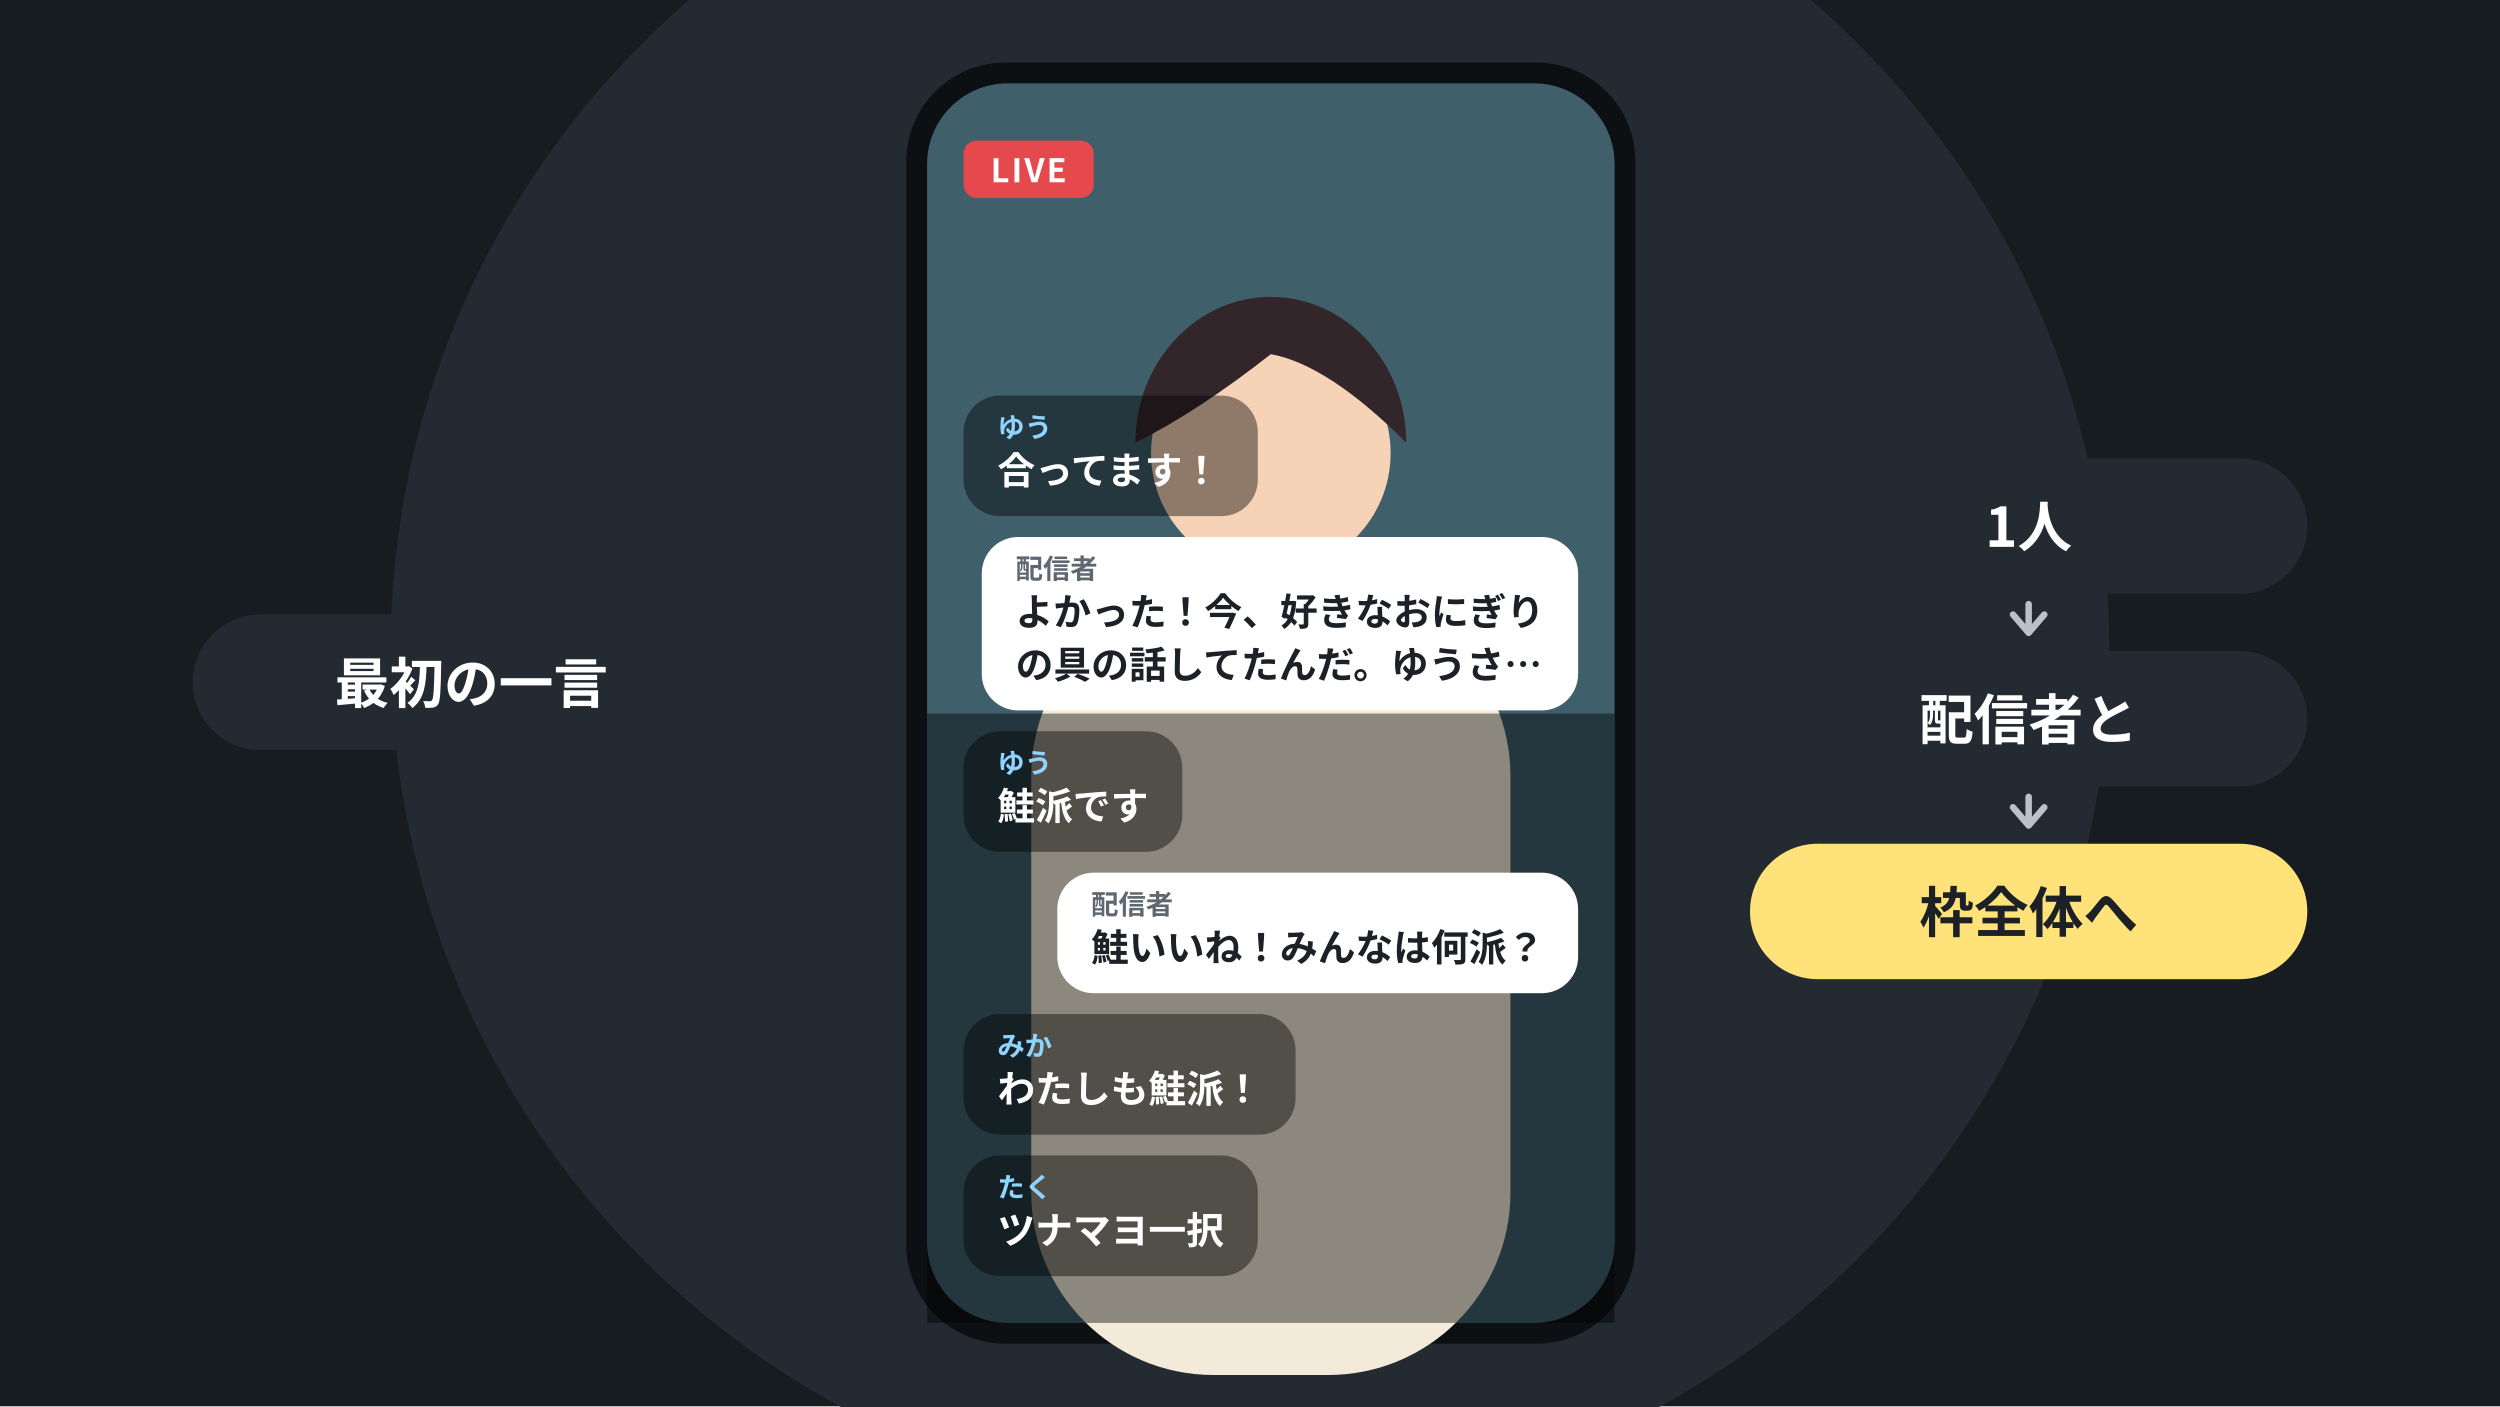
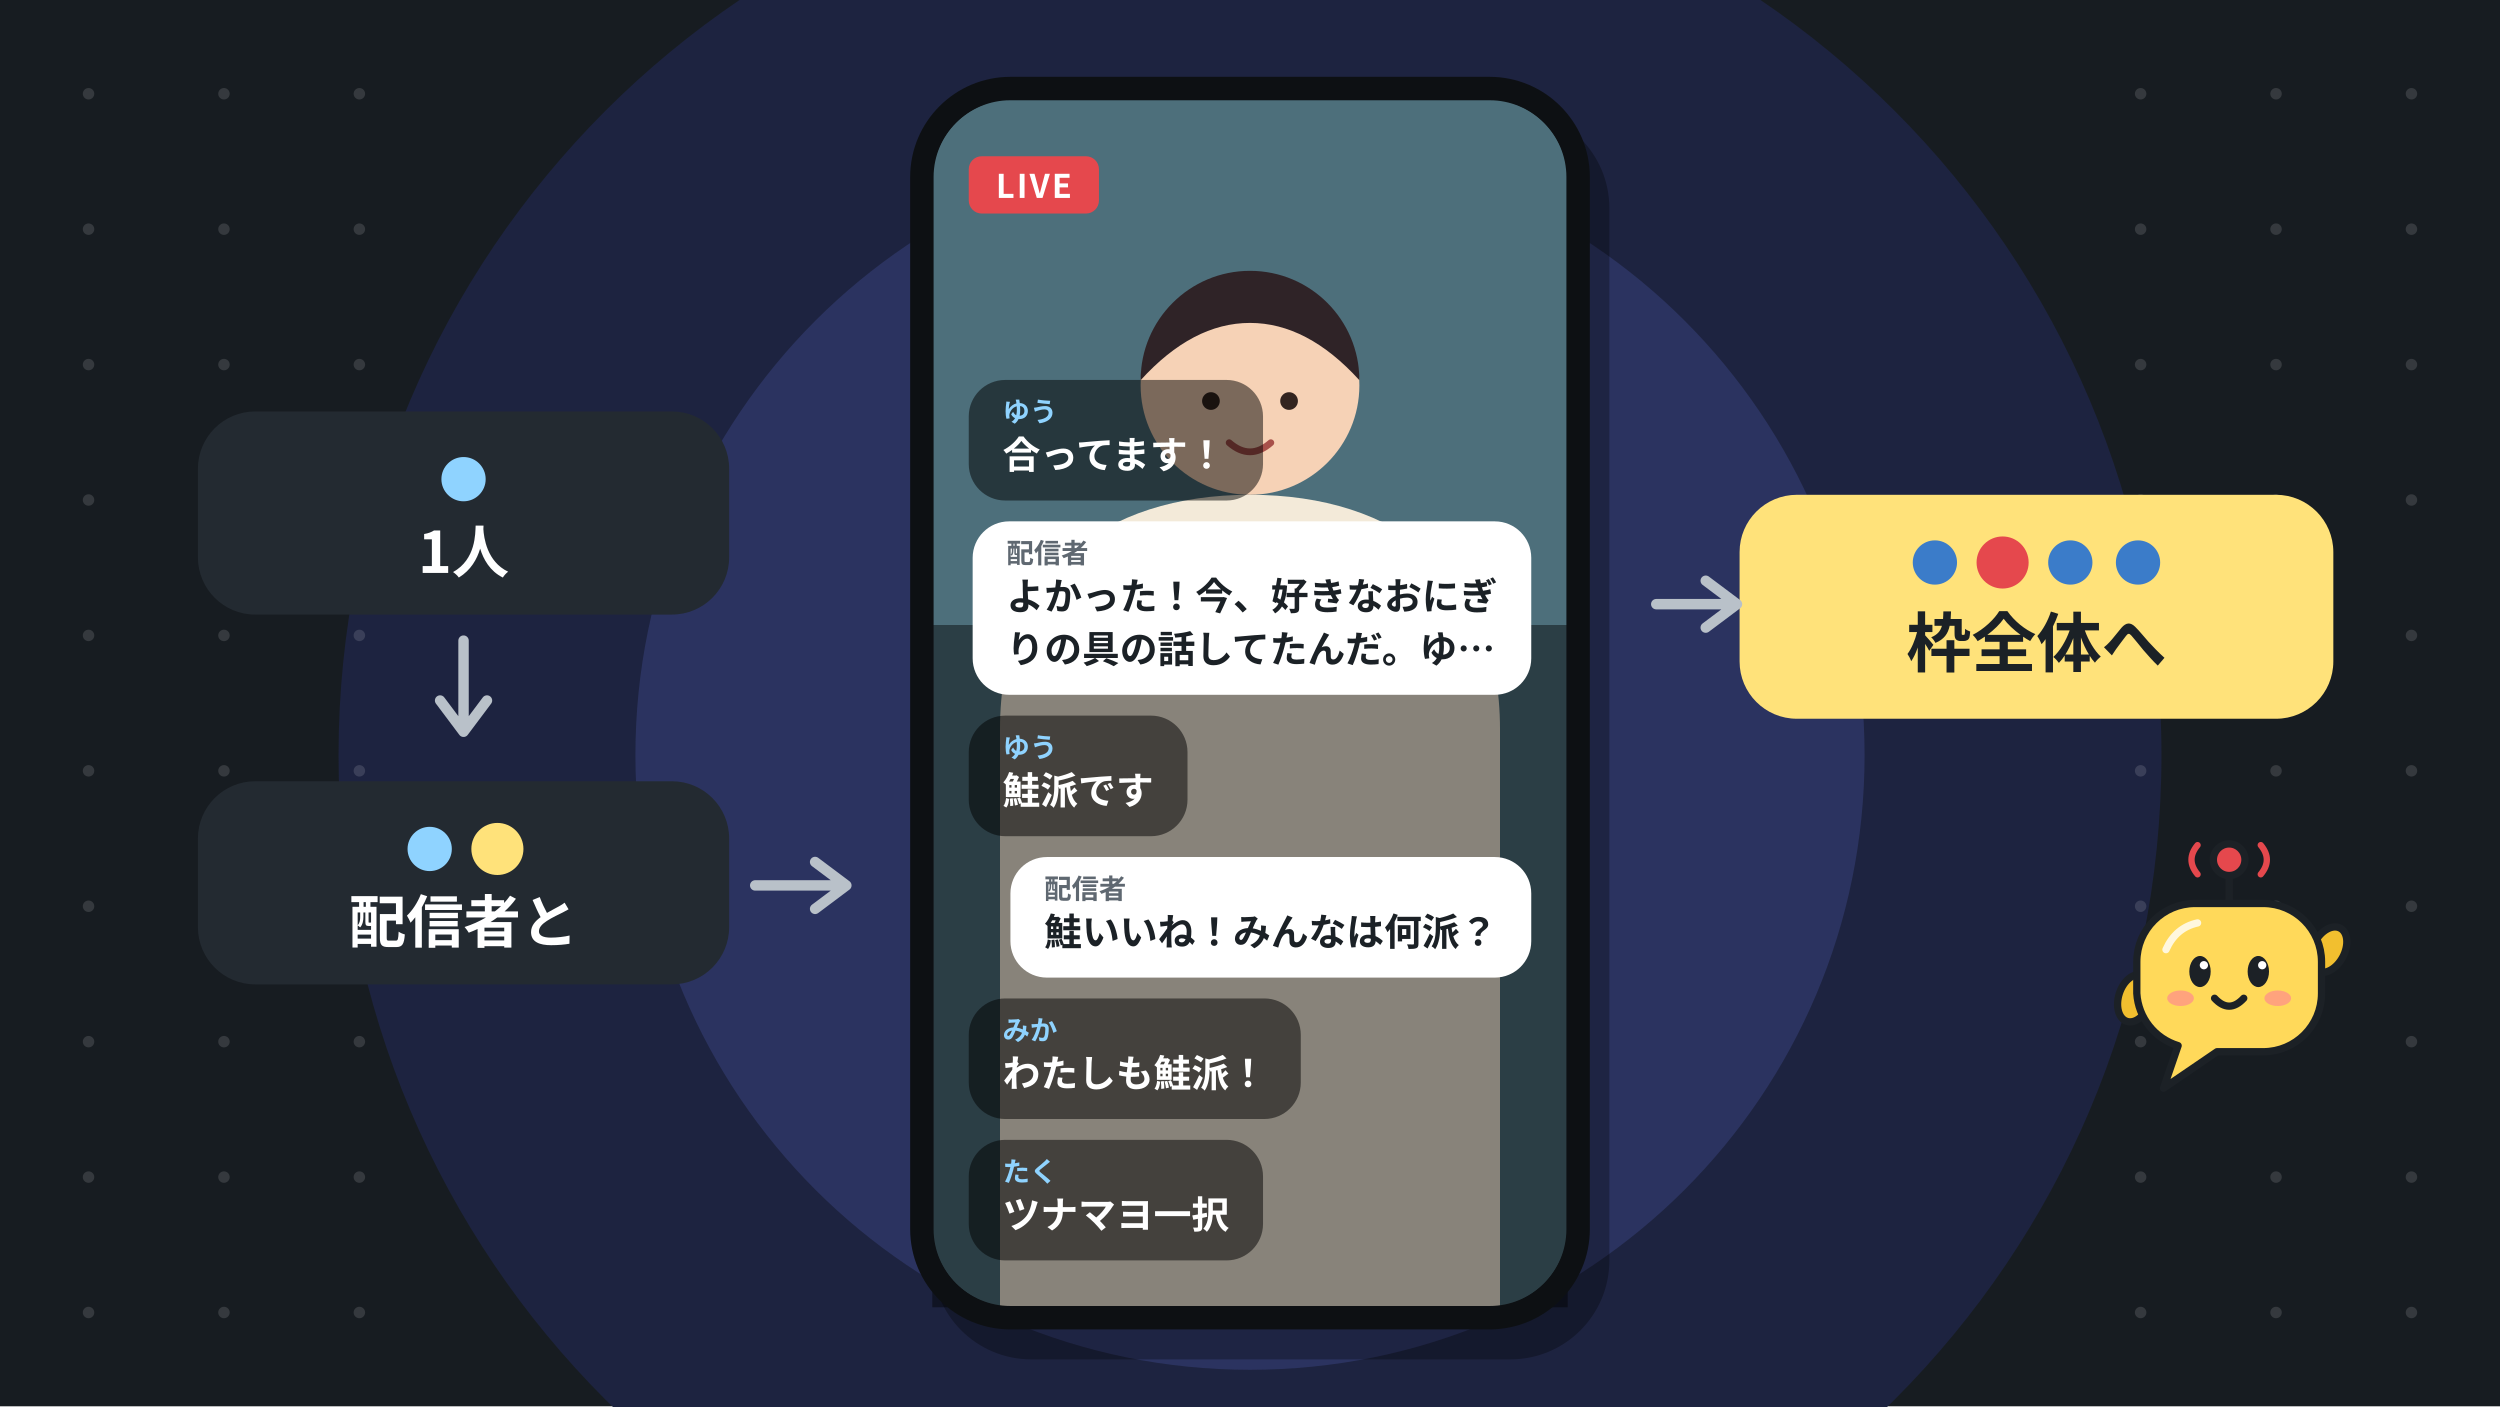
- <svg xmlns="http://www.w3.org/2000/svg" viewBox="0 0 960 540" role="img" aria-label="LIVE画面風のスマホの中で、吹き出しが1つずつ出る図。視聴者が1人入室し、配信者が迎えて名前の読み方を確かめ、視聴者が答える。配信者がいまの話題を聞き、視聴者の返事を受けて「みんなは何派？」と広げると、ほかの視聴者もコメントする。要所の吹き出しには「気づいていると伝える」「返しやすい入口」「参加」「枠全体の会話」という意味が1つずつ小さく出る。" font-family="'Hiragino Sans','Hiragino Kaku Gothic ProN','Noto Sans JP','Noto Sans CJK JP','Yu Gothic',Meiryo,sans-serif">
+ <svg xmlns="http://www.w3.org/2000/svg" viewBox="0 0 960 540" role="img" aria-label="LIVE画面風のスマホの中で、吹き出しが1つずつ出る図。視聴者が1人入室し、配信者が迎えて名前の読み方を確かめ、視聴者が答える。配信者がいまの話題を聞き、視聴者の返事を受けて「みんなは何派？」と広げると、ほかの視聴者もコメントする。要所の吹き出しには「歓迎：気づいていると伝える」「返しやすい入口」「参加」「みんなへ広げる」という意味が1つずつ小さく出る。" font-family="'Hiragino Sans','Hiragino Kaku Gothic ProN','Noto Sans JP','Noto Sans CJK JP','Yu Gothic',Meiryo,sans-serif">
  <rect x="0" y="0" width="960" height="540" rx="0" fill="#171c21" />
-   <circle cx="480" cy="250" r="330" fill="#232a31" />
-   <rect x="348" y="24" width="280" height="492" rx="38" fill="#0d1013" />
-   <rect x="356" y="32" width="264" height="476" rx="31" fill="#3f5f6b" />
-   <circle cx="488" cy="174" r="46" fill="#f6d2b6" />
-   <rect x="396" y="228" width="184" height="300" rx="70" fill="#f3ead9" />
-   <path d="M436,170 a52,56 0 0 1 104,0 q-30,-30 -52,-34 q-28,22 -52,34 z" fill="#33262a" />
-   <rect x="356" y="274" width="264" height="234" rx="0" fill="#000000" opacity="0.42" />
-   <rect x="370" y="54" width="50" height="22" rx="5" fill="#e5484d" />
-   <text x="395" y="70" font-size="12.5" font-weight="800" fill="#ffffff" text-anchor="middle" letter-spacing="0.8">LIVE</text>
-   <rect x="370" y="443.7" width="113" height="46.3" rx="14" fill="#000000" opacity="0.42" />
-   <text x="383" y="459.7" font-size="10.5" font-weight="700" fill="#8fd3ff" text-anchor="start">たく</text>
-   <text x="383" y="477.7" font-size="14.5" font-weight="600" fill="#ffffff" text-anchor="start">ツナマヨ一択</text>
-   <rect x="370" y="389.4" width="127.5" height="46.3" rx="14" fill="#000000" opacity="0.42" />
-   <text x="383" y="405.4" font-size="10.5" font-weight="700" fill="#8fd3ff" text-anchor="start">みか</text>
-   <text x="383" y="423.4" font-size="14.5" font-weight="600" fill="#ffffff" text-anchor="start">わたしも鮭派！</text>
-   <rect x="406" y="335.1" width="200" height="46.3" rx="14" fill="#ffffff" />
-   <text x="419" y="351.1" font-size="10.5" font-weight="700" fill="#5f6871" text-anchor="start">配信者</text>
-   <text x="419" y="369.1" font-size="14.5" font-weight="700" fill="#1b2126" text-anchor="start">鮭いいね！みんなは何派？</text>
-   <rect x="370" y="280.8" width="84" height="46.3" rx="14" fill="#000000" opacity="0.42" />
-   <text x="383" y="296.8" font-size="10.5" font-weight="700" fill="#8fd3ff" text-anchor="start">ゆう</text>
-   <text x="383" y="314.8" font-size="14.5" font-weight="600" fill="#ffffff" text-anchor="start">鮭派です</text>
-   <rect x="377" y="206.2" width="229" height="66.6" rx="14" fill="#ffffff" />
-   <text x="390" y="222.2" font-size="10.5" font-weight="700" fill="#5f6871" text-anchor="start">配信者</text>
-   <text x="390" y="240.2" font-size="14.5" font-weight="700" fill="#1b2126" text-anchor="start">よかった！今、好きなおにぎり</text>
-   <text x="390" y="260.5" font-size="14.5" font-weight="700" fill="#1b2126" text-anchor="start">の具の話してたんだ。ゆうさ…</text>
-   <rect x="370" y="151.9" width="113" height="46.3" rx="14" fill="#000000" opacity="0.42" />
-   <text x="383" y="167.9" font-size="10.5" font-weight="700" fill="#8fd3ff" text-anchor="start">ゆう</text>
-   <text x="383" y="185.9" font-size="14.5" font-weight="600" fill="#ffffff" text-anchor="start">合ってます！</text>
-   <rect x="672" y="176" width="214" height="52" rx="26" fill="#232a31" />
-   <text x="779" y="210" font-size="21" font-weight="800" fill="#ffffff" text-anchor="middle">1人</text>
-   <path d="M779,232 v10 m-6,-6 l6,7 l6,-7" fill="none" stroke="#b9c1c9" stroke-width="2.5" stroke-linecap="round" stroke-linejoin="round" />
-   <rect x="672" y="250" width="214" height="52" rx="26" fill="#232a31" />
-   <text x="779" y="284" font-size="21" font-weight="800" fill="#ffffff" text-anchor="middle">配信者と</text>
-   <path d="M779,306 v10 m-6,-6 l6,7 l6,-7" fill="none" stroke="#b9c1c9" stroke-width="2.5" stroke-linecap="round" stroke-linejoin="round" />
-   <rect x="672" y="324" width="214" height="52" rx="26" fill="#ffe27a" />
-   <text x="779" y="358" font-size="21" font-weight="800" fill="#1b2126" text-anchor="middle">枠全体へ</text>
-   <rect x="74" y="236" width="214" height="52" rx="26" fill="#232a31" />
-   <text x="181" y="270" font-size="21" font-weight="800" fill="#ffffff" text-anchor="middle">最初の一言</text>
+   <circle cx="480" cy="290" r="350" fill="#1d2340" />
+   <circle cx="480" cy="290" r="236" fill="#2b3360" />
+   <g fill="#ffffff" opacity="0.13">
+     <circle cx="34" cy="36" r="2.2" />
+     <circle cx="86" cy="36" r="2.2" />
+     <circle cx="138" cy="36" r="2.2" />
+     <circle cx="822" cy="36" r="2.2" />
+     <circle cx="874" cy="36" r="2.2" />
+     <circle cx="926" cy="36" r="2.2" />
+     <circle cx="34" cy="88" r="2.2" />
+     <circle cx="86" cy="88" r="2.2" />
+     <circle cx="138" cy="88" r="2.2" />
+     <circle cx="822" cy="88" r="2.2" />
+     <circle cx="874" cy="88" r="2.2" />
+     <circle cx="926" cy="88" r="2.2" />
+     <circle cx="34" cy="140" r="2.2" />
+     <circle cx="86" cy="140" r="2.2" />
+     <circle cx="138" cy="140" r="2.2" />
+     <circle cx="822" cy="140" r="2.2" />
+     <circle cx="874" cy="140" r="2.2" />
+     <circle cx="926" cy="140" r="2.2" />
+     <circle cx="34" cy="192" r="2.2" />
+     <circle cx="86" cy="192" r="2.2" />
+     <circle cx="138" cy="192" r="2.2" />
+     <circle cx="822" cy="192" r="2.2" />
+     <circle cx="874" cy="192" r="2.2" />
+     <circle cx="926" cy="192" r="2.2" />
+     <circle cx="34" cy="244" r="2.2" />
+     <circle cx="86" cy="244" r="2.2" />
+     <circle cx="138" cy="244" r="2.2" />
+     <circle cx="822" cy="244" r="2.2" />
+     <circle cx="874" cy="244" r="2.2" />
+     <circle cx="926" cy="244" r="2.2" />
+     <circle cx="34" cy="296" r="2.2" />
+     <circle cx="86" cy="296" r="2.2" />
+     <circle cx="138" cy="296" r="2.2" />
+     <circle cx="822" cy="296" r="2.2" />
+     <circle cx="874" cy="296" r="2.2" />
+     <circle cx="926" cy="296" r="2.2" />
+     <circle cx="34" cy="348" r="2.2" />
+     <circle cx="86" cy="348" r="2.2" />
+     <circle cx="138" cy="348" r="2.2" />
+     <circle cx="822" cy="348" r="2.2" />
+     <circle cx="874" cy="348" r="2.2" />
+     <circle cx="926" cy="348" r="2.2" />
+     <circle cx="34" cy="400" r="2.2" />
+     <circle cx="86" cy="400" r="2.2" />
+     <circle cx="138" cy="400" r="2.2" />
+     <circle cx="822" cy="400" r="2.2" />
+     <circle cx="874" cy="400" r="2.2" />
+     <circle cx="926" cy="400" r="2.2" />
+     <circle cx="34" cy="452" r="2.2" />
+     <circle cx="86" cy="452" r="2.2" />
+     <circle cx="138" cy="452" r="2.2" />
+     <circle cx="822" cy="452" r="2.2" />
+     <circle cx="874" cy="452" r="2.2" />
+     <circle cx="926" cy="452" r="2.2" />
+     <circle cx="34" cy="504" r="2.2" />
+     <circle cx="86" cy="504" r="2.2" />
+     <circle cx="138" cy="504" r="2.2" />
+     <circle cx="822" cy="504" r="2.2" />
+     <circle cx="874" cy="504" r="2.2" />
+     <circle cx="926" cy="504" r="2.2" />
+   </g>
+   <rect x="358" y="42" width="260" height="480" rx="38" fill="#000000" opacity="0.3" />
+   <rect x="350" y="30" width="260" height="480" rx="38" fill="#0d1013" />
+   <rect x="358" y="38" width="244" height="464" rx="31" fill="#4d6f7b" />
+   <path d="M384,502 V280 C384,220 424,190 480,190 C536,190 576,220 576,280 V502 Z" fill="#f3ead9" />
+   <circle cx="480" cy="148" r="42" fill="#f6d2b6" />
+   <path d="M438,146 a42,42 0 0 1 84,0 q-20,-22 -42,-22 q-22,0 -42,22 z" fill="#2f2327" />
+   <circle cx="465" cy="154" r="3.4" fill="#33241f" />
+   <circle cx="495" cy="154" r="3.4" fill="#33241f" />
+   <path d="M472,170 q8,7 16,0" fill="none" stroke="#a8504a" stroke-width="2.6" stroke-linecap="round" />
+   <rect x="358" y="240" width="244" height="262" rx="0" fill="#000000" opacity="0.44" />
+   <rect x="354" y="34" width="252" height="472" rx="34" fill="none" stroke="#0d1013" stroke-width="9" />
+   <rect x="372" y="60" width="50" height="22" rx="5" fill="#e5484d" />
+   <text x="397" y="76" font-size="12.5" font-weight="800" fill="#ffffff" text-anchor="middle" letter-spacing="0.8">LIVE</text>
+   <rect x="372" y="437.7" width="113" height="46.3" rx="14" fill="#000000" opacity="0.5" />
+   <text x="385" y="453.7" font-size="10.5" font-weight="700" fill="#8fd3ff" text-anchor="start">たく</text>
+   <text x="385" y="471.7" font-size="14.5" font-weight="600" fill="#ffffff" text-anchor="start">ツナマヨ一択</text>
+   <rect x="372" y="383.4" width="127.5" height="46.3" rx="14" fill="#000000" opacity="0.5" />
+   <text x="385" y="399.4" font-size="10.5" font-weight="700" fill="#8fd3ff" text-anchor="start">みか</text>
+   <text x="385" y="417.4" font-size="14.5" font-weight="600" fill="#ffffff" text-anchor="start">わたしも鮭派！</text>
+   <rect x="388" y="329.1" width="200" height="46.3" rx="14" fill="#ffffff" />
+   <text x="401" y="345.1" font-size="10.5" font-weight="700" fill="#5f6871" text-anchor="start">配信者</text>
+   <text x="401" y="363.1" font-size="14.5" font-weight="700" fill="#1b2126" text-anchor="start">鮭いいね！みんなは何派？</text>
+   <rect x="372" y="274.8" width="84" height="46.3" rx="14" fill="#000000" opacity="0.5" />
+   <text x="385" y="290.8" font-size="10.5" font-weight="700" fill="#8fd3ff" text-anchor="start">ゆう</text>
+   <text x="385" y="308.8" font-size="14.5" font-weight="600" fill="#ffffff" text-anchor="start">鮭派です</text>
+   <rect x="373.5" y="200.2" width="214.5" height="66.6" rx="14" fill="#ffffff" />
+   <text x="386.5" y="216.2" font-size="10.5" font-weight="700" fill="#5f6871" text-anchor="start">配信者</text>
+   <text x="386.5" y="234.2" font-size="14.5" font-weight="700" fill="#1b2126" text-anchor="start">よかった！今、好きなおにぎ</text>
+   <text x="386.5" y="254.5" font-size="14.5" font-weight="700" fill="#1b2126" text-anchor="start">りの具の話してたんだ。ゆ…</text>
+   <rect x="372" y="145.9" width="113" height="46.3" rx="14" fill="#000000" opacity="0.5" />
+   <text x="385" y="161.9" font-size="10.5" font-weight="700" fill="#8fd3ff" text-anchor="start">ゆう</text>
+   <text x="385" y="179.9" font-size="14.5" font-weight="600" fill="#ffffff" text-anchor="start">合ってます！</text>
+   <rect x="76" y="158" width="204" height="78" rx="22" fill="#232a31" />
+   <circle cx="178" cy="184" r="8.5" fill="#8fd3ff" />
+   <text x="178" y="220" font-size="22" font-weight="800" fill="#ffffff" text-anchor="middle">1人</text>
+   <rect x="76" y="300" width="204" height="78" rx="22" fill="#232a31" />
+   <circle cx="165" cy="326" r="8.5" fill="#8fd3ff" />
+   <circle cx="191" cy="326" r="10" fill="#ffe27a" />
+   <text x="178" y="362" font-size="22" font-weight="800" fill="#ffffff" text-anchor="middle">配信者と</text>
+   <rect x="668" y="190" width="228" height="86" rx="22" fill="#ffe27a" />
+   <circle cx="743" cy="216" r="8.5" fill="#3b7cc9" />
+   <circle cx="769" cy="216" r="10" fill="#e5484d" />
+   <circle cx="795" cy="216" r="8.5" fill="#3b7cc9" />
+   <circle cx="821" cy="216" r="8.5" fill="#3b7cc9" />
+   <text x="782" y="256" font-size="25" font-weight="800" fill="#1b2126" text-anchor="middle">枠全体へ</text>
+   <path d="M178,246 v34 m-9,-11 l9,12 l9,-12" fill="none" stroke="#b9c1c9" stroke-width="4" stroke-linecap="round" stroke-linejoin="round" />
+   <path d="M290,340 h34 m-11,-9 l12,9 l-12,9 M636,232 h30 m-11,-9 l12,9 l-12,9" fill="none" stroke="#b9c1c9" stroke-width="4" stroke-linecap="round" stroke-linejoin="round" />
+   <g transform="translate(800.0,318.0) scale(0.9333)">
+     <path d="M60,31 V19" stroke="#1c2126" stroke-width="3" stroke-linecap="round" />
+     <circle cx="60" cy="13" r="6.5" fill="#e5484d" stroke="#1c2126" stroke-width="3" />
+     <path d="M47,7 q-5,6 0,12 M73,7 q5,6 0,12" fill="none" stroke="#e5484d" stroke-width="2.6" stroke-linecap="round" />
+     <ellipse cx="21" cy="70" rx="6.5" ry="10" transform="rotate(18 21 70)" fill="#f2bf2f" stroke="#1c2126" stroke-width="3" />
+     <ellipse cx="101" cy="50" rx="6.5" ry="10" transform="rotate(28 101 50)" fill="#f2bf2f" stroke="#1c2126" stroke-width="3" />
+     <path d="M46,31 H74 A24,24 0 0 1 98,55 V68 A24,24 0 0 1 74,92 H55 L33,107 L39,89.5 A24,24 0 0 1 22,68 V55 A24,24 0 0 1 46,31 Z" fill="#ffd95a" stroke="#1c2126" stroke-width="3" stroke-linejoin="round" />
+     <path d="M34,50 q4,-9 13,-11" fill="none" stroke="#ffffff" stroke-width="3" stroke-linecap="round" opacity="0.8" />
+     <ellipse cx="40" cy="70" rx="5.5" ry="3.2" fill="#ff9a84" opacity="0.85" />
+     <ellipse cx="80" cy="70" rx="5.5" ry="3.2" fill="#ff9a84" opacity="0.85" />
+     <ellipse cx="48" cy="59" rx="4.4" ry="6.4" fill="#1c2126" />
+     <ellipse cx="72" cy="59" rx="4.4" ry="6.4" fill="#1c2126" />
+     <circle cx="49.6" cy="56.4" r="1.7" fill="#ffffff" />
+     <circle cx="73.6" cy="56.4" r="1.7" fill="#ffffff" />
+     <path d="M54,70 q6,6.5 12,0" fill="none" stroke="#1c2126" stroke-width="3" stroke-linecap="round" />
+   </g>
</svg>
